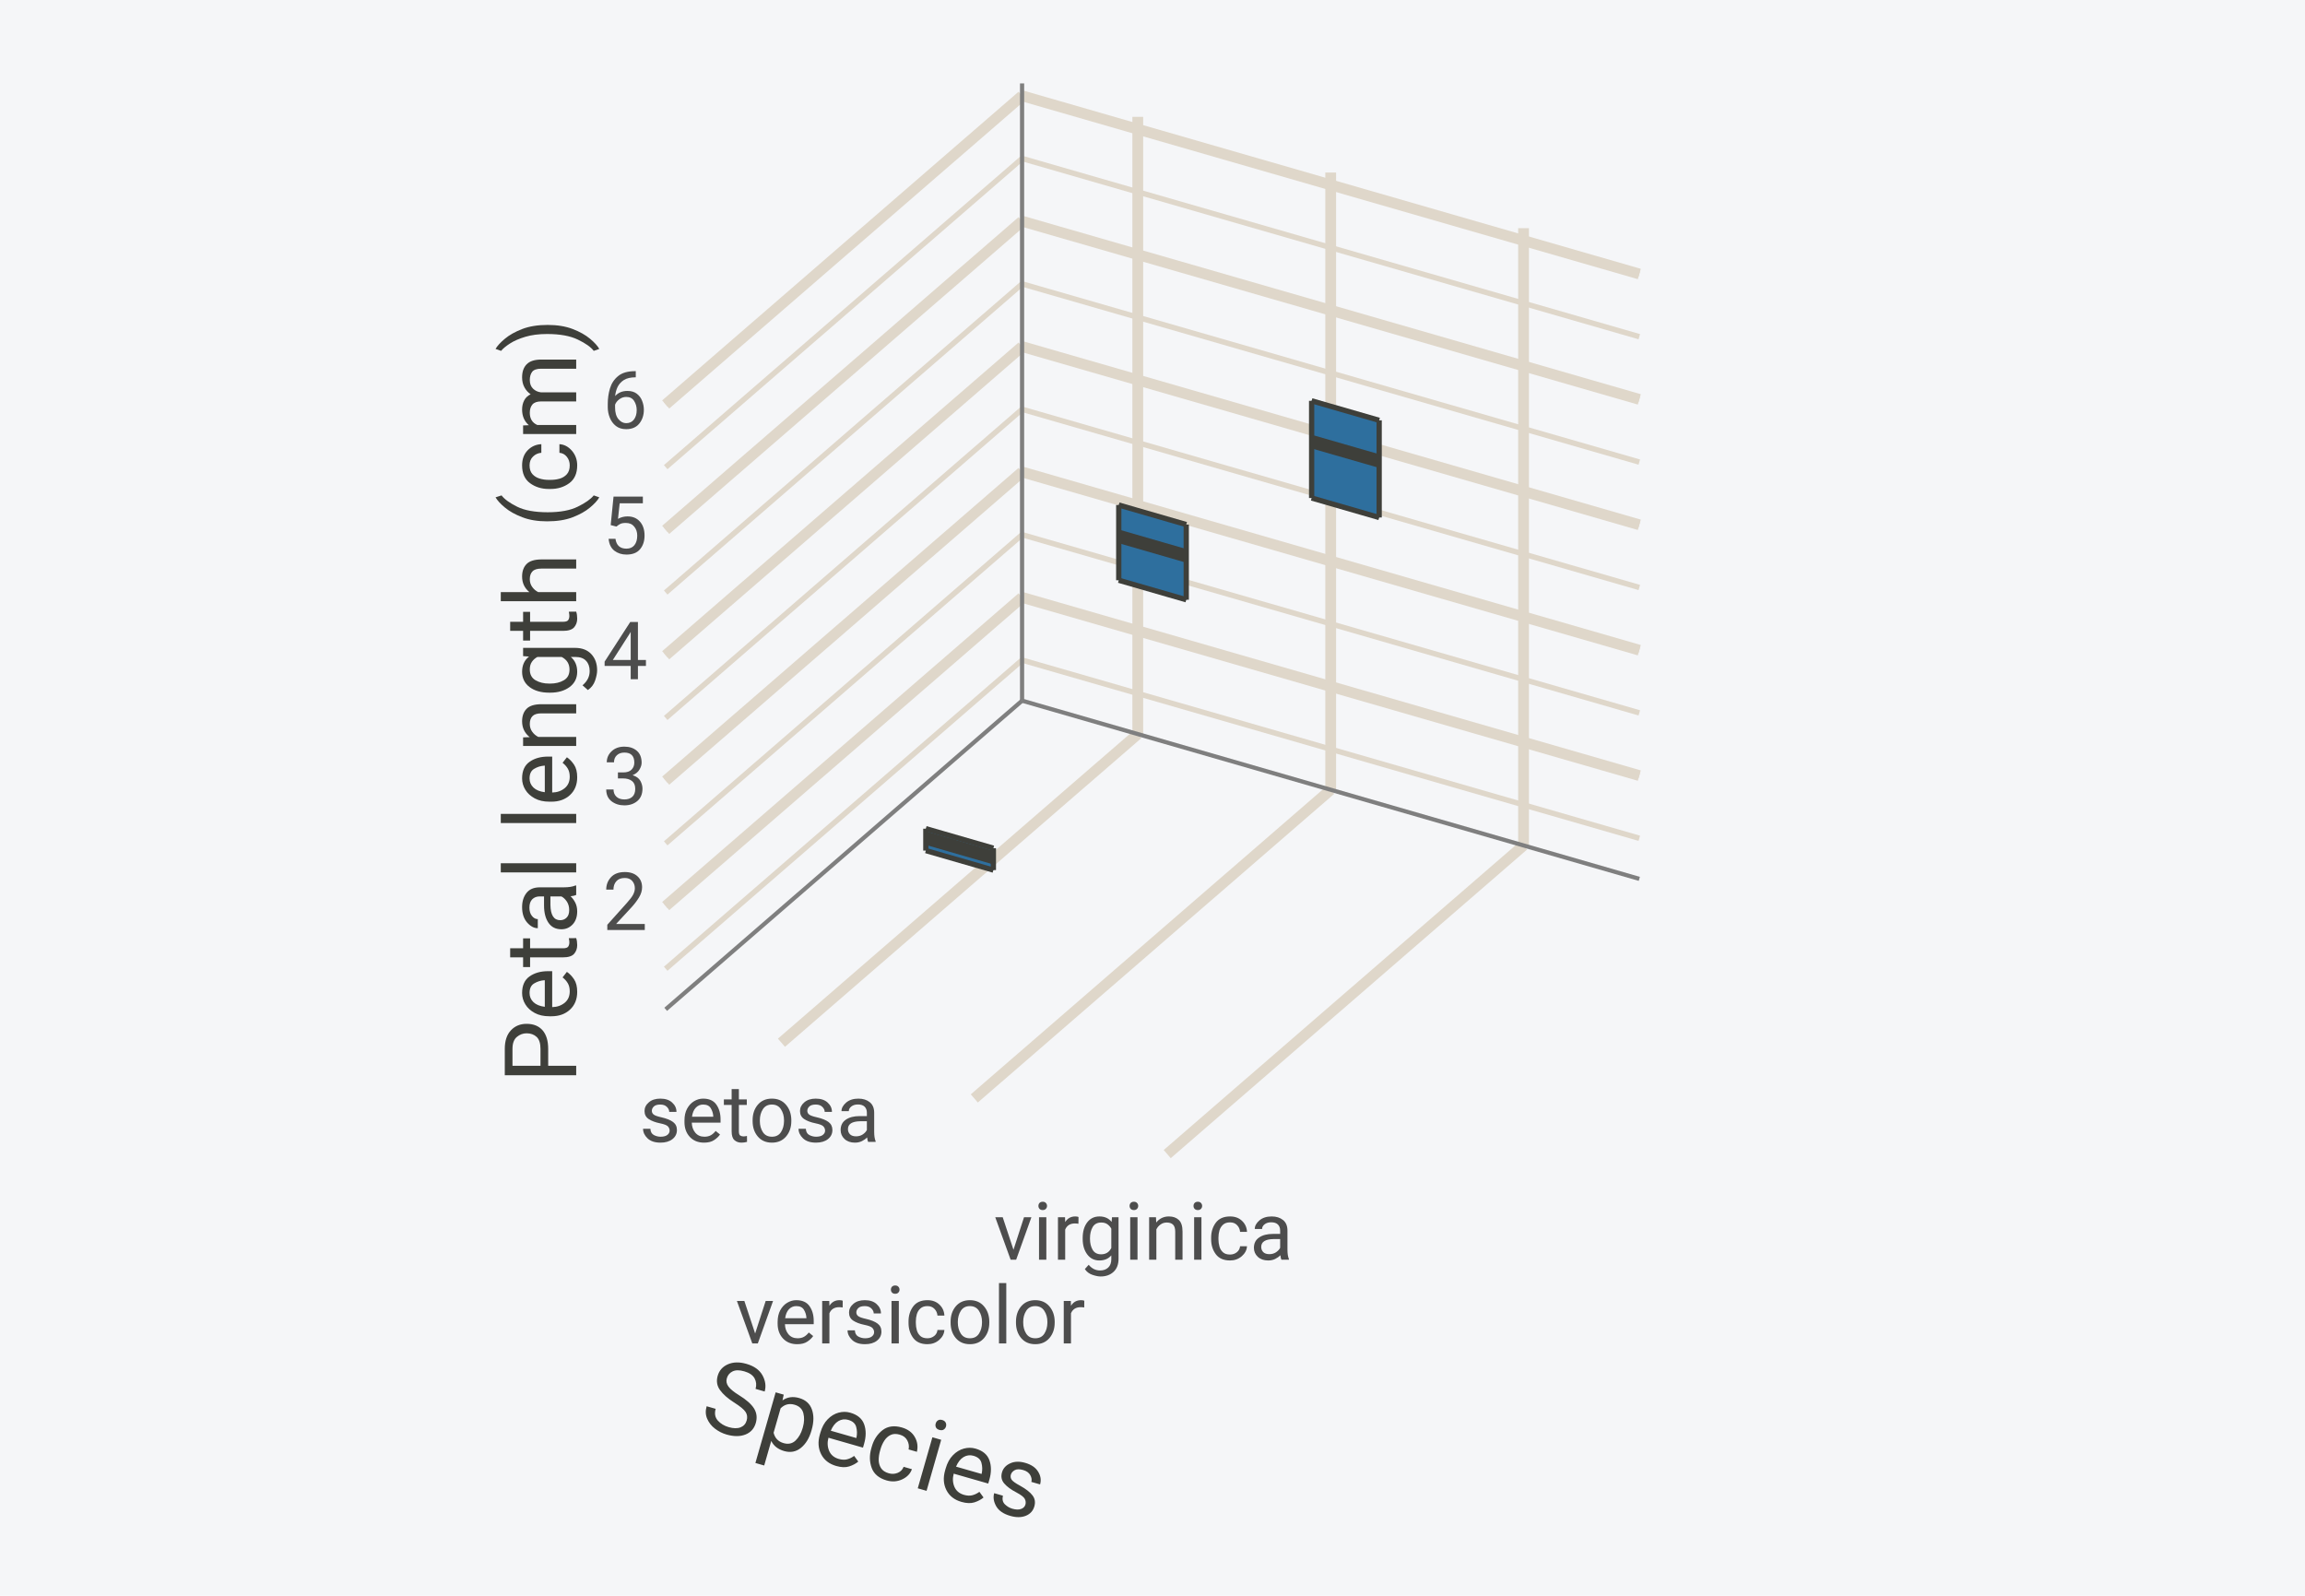
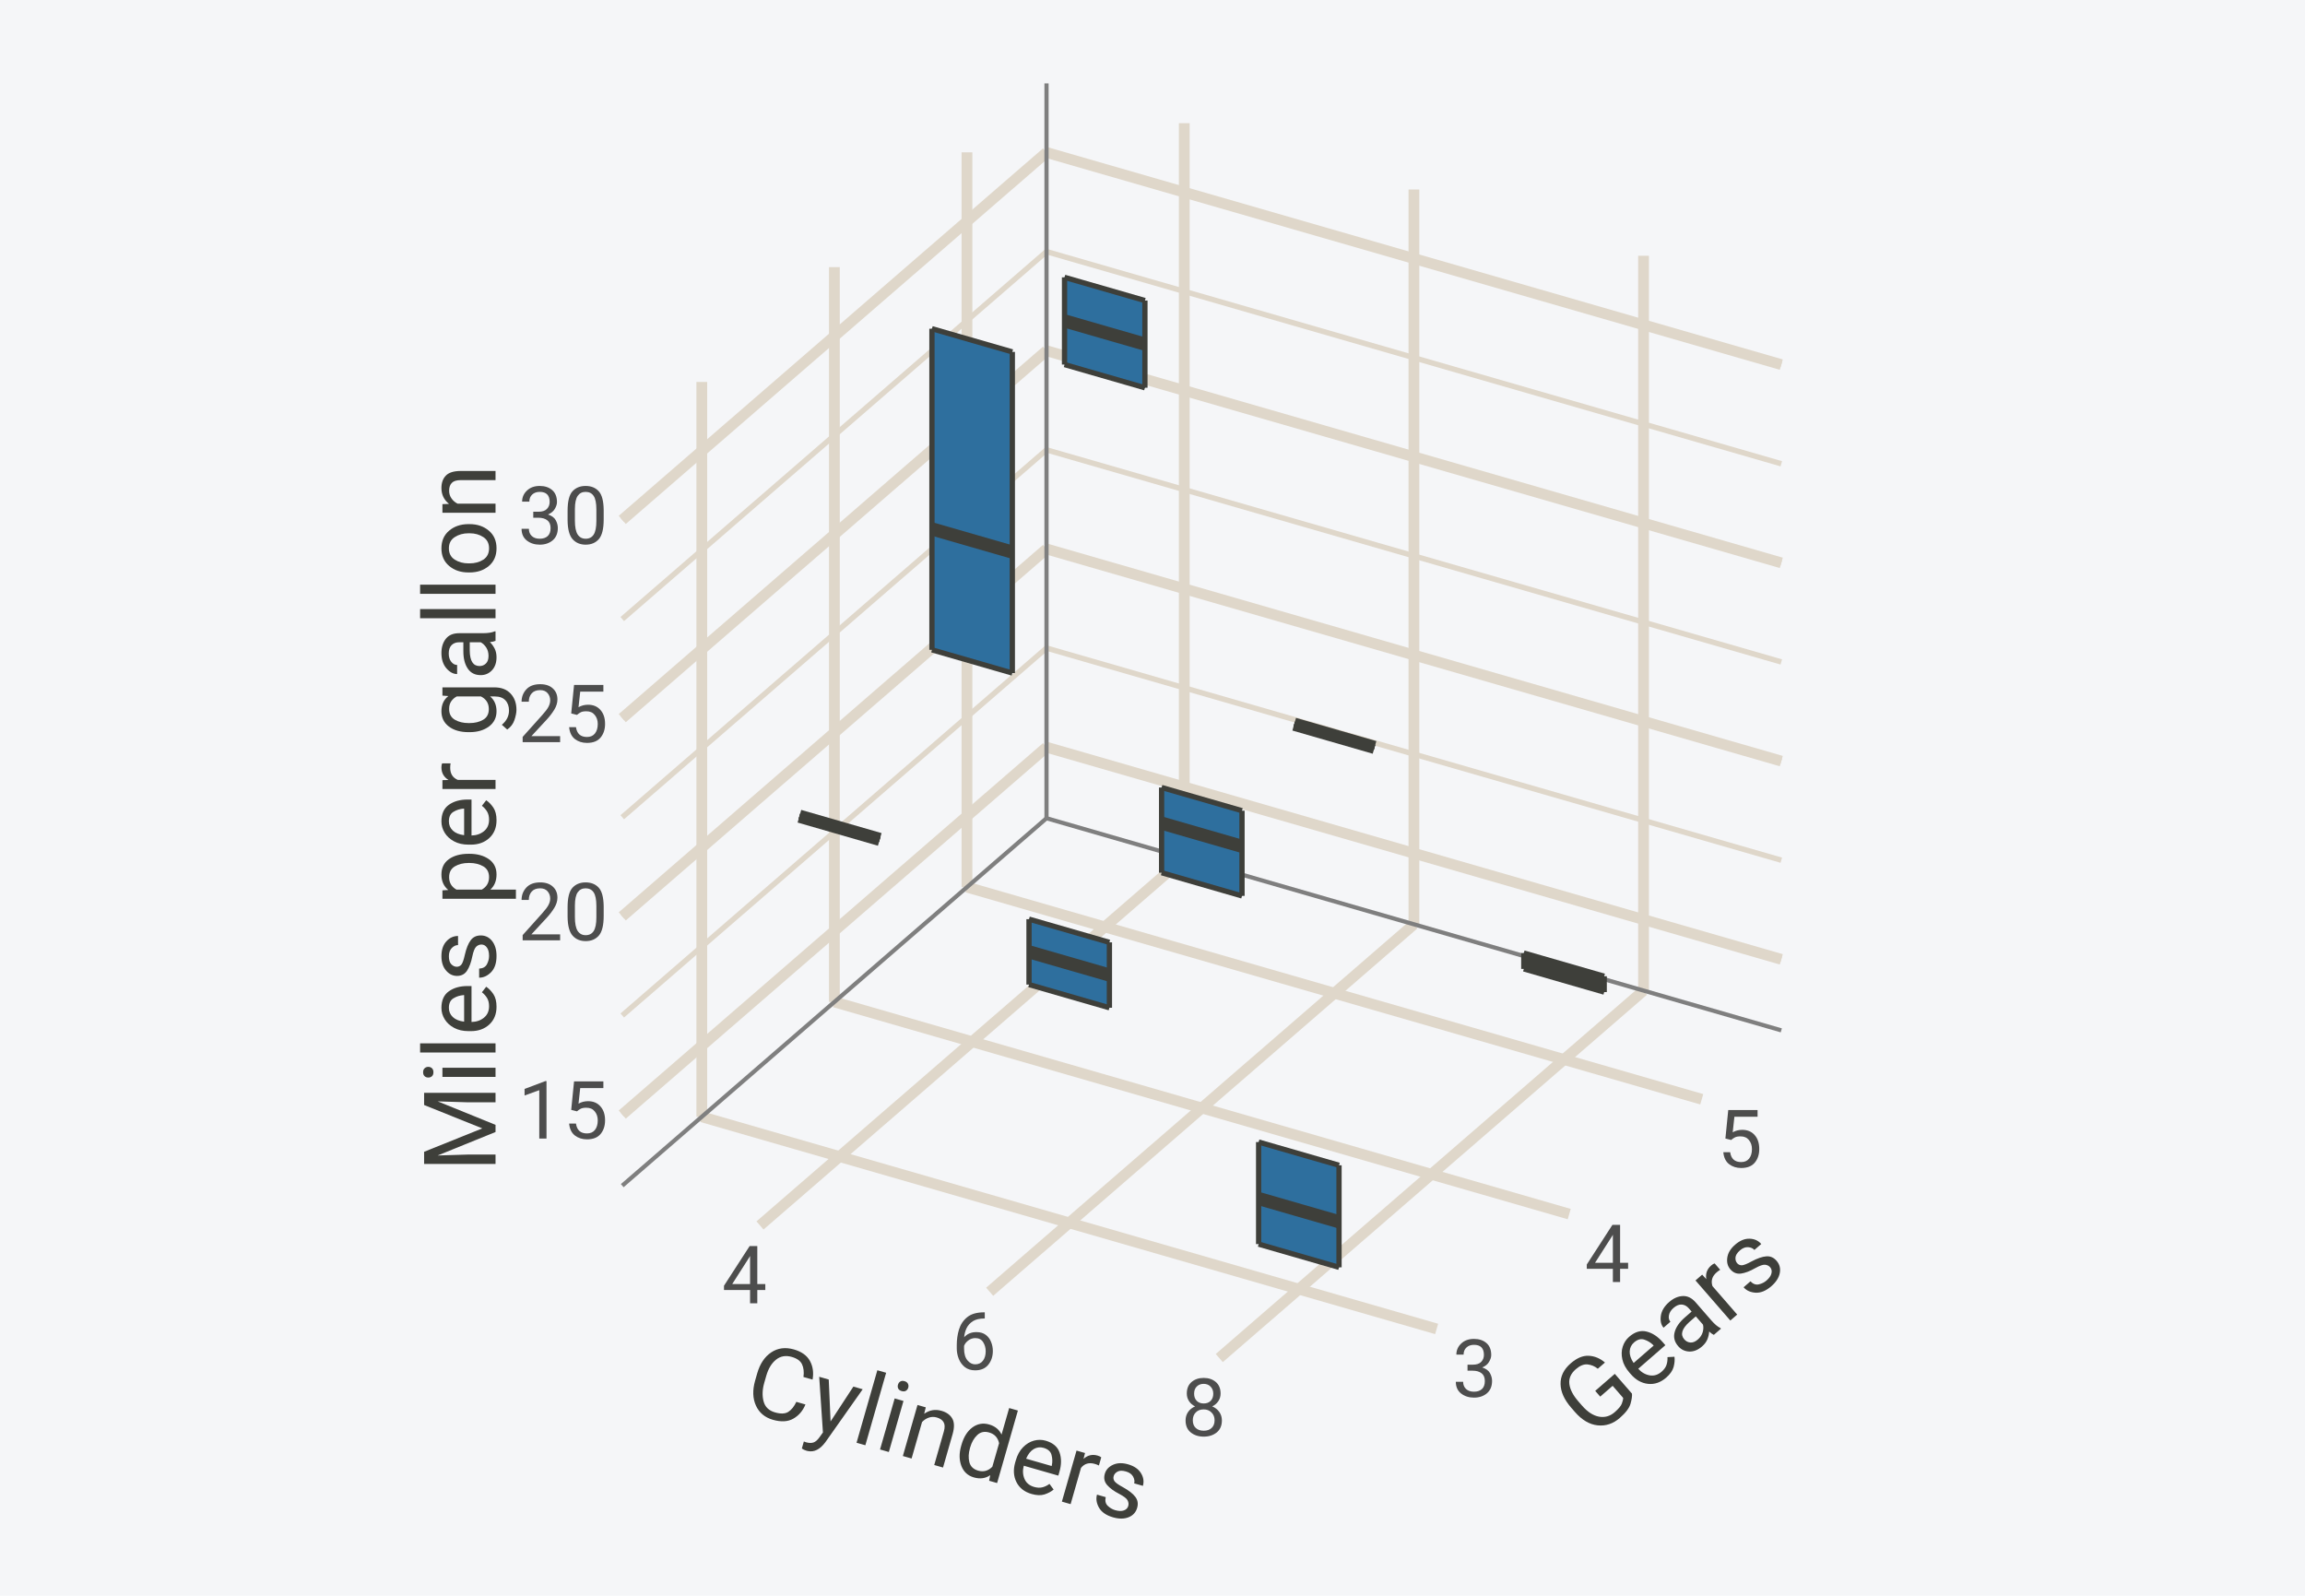
<svg xmlns="http://www.w3.org/2000/svg" width="468.00pt" height="324.00pt" viewBox="0 0 468.00 324.00">
  <g class="svglite">
    <defs>
      <style type="text/css">
    /* theme-aware-processed */
    .svglite line, .svglite polyline, .svglite polygon, .svglite path, .svglite circle {
      fill: none;
      stroke: #3E3F3A;
      stroke-linecap: round;
      stroke-linejoin: round;
      stroke-miterlimit: 10.00;
    }
    .svglite &gt; g &gt; rect {
      fill: none;
      stroke: #3E3F3A;
      stroke-linecap: round;
      stroke-linejoin: round;
      stroke-miterlimit: 10.00;
    }
    .svglite text {
      white-space: pre;
      fill: #3E3F3A;
    }
    .svglite g.glyphgroup path {
      fill: inherit;
      stroke: none;
    }
  </style>
    </defs>
    <rect class="svg-bg" width="100%" height="100%" style="stroke: none; fill: #F5F6F8;" />
    <defs>
      <clipPath id="cpMC4wMHw0NjguMDB8MC4wMHwzMjQuMDA=">
        <rect x="0.00" y="0.00" width="468.00" height="324.00" />
      </clipPath>
    </defs>
    <g clip-path="url(#cpMC4wMHw0NjguMDB8MC4wMHwzMjQuMDA=)">
</g>
    <defs>
      <clipPath id="cpNzIuMDB8Mzk2LjAwfDAuMDB8MzI0LjAw">
        <rect x="72.00" y="0.00" width="324.00" height="324.00" />
      </clipPath>
    </defs>
    <g clip-path="url(#cpNzIuMDB8Mzk2LjAwfDAuMDB8MzI0LjAw)">
      <rect x="72.00" y="0.00" width="324.00" height="324.00" style="stroke-width: 1.65; stroke: none;" />
    </g>
    <g clip-path="url(#cpMC4wMHw0NjguMDB8MC4wMHwzMjQuMDA=)">
      <rect x="80.47" y="8.47" width="307.06" height="307.06" style="stroke-width: 1.65; stroke: none;" />
    </g>
    <defs>
-       <clipPath id="cpODguNDR8Mzc5LjU2fDE2LjQ0fDI0MS42MQ==">
-         <rect x="88.44" y="16.44" width="291.12" height="225.17" />
+       <clipPath id="cpMTA4LjQ1fDM3OS41NnwxNi40NHwyODQuMzA=">
+         <rect x="108.45" y="16.44" width="271.11" height="267.86" />
      </clipPath>
    </defs>
-     <g clip-path="url(#cpODguNDR8Mzc5LjU2fDE2LjQ0fDI0MS42MQ==)">
-       <polyline points="135.16,196.69 207.52,134.02 " style="stroke-width: 1.10; stroke: #DFD7CA; stroke-linecap: butt;" />
-       <polyline points="135.16,183.96 207.52,121.29 " style="stroke-width: 1.10; stroke: #DFD7CA; stroke-linecap: butt;" />
-       <polyline points="135.16,171.23 207.52,108.56 " style="stroke-width: 1.10; stroke: #DFD7CA; stroke-linecap: butt;" />
-       <polyline points="135.16,158.50 207.52,95.83 " style="stroke-width: 1.10; stroke: #DFD7CA; stroke-linecap: butt;" />
-       <polyline points="135.16,145.77 207.52,83.10 " style="stroke-width: 1.10; stroke: #DFD7CA; stroke-linecap: butt;" />
-       <polyline points="135.16,133.04 207.52,70.37 " style="stroke-width: 1.10; stroke: #DFD7CA; stroke-linecap: butt;" />
-       <polyline points="135.16,120.31 207.52,57.64 " style="stroke-width: 1.10; stroke: #DFD7CA; stroke-linecap: butt;" />
-       <polyline points="135.16,107.58 207.52,44.91 " style="stroke-width: 1.10; stroke: #DFD7CA; stroke-linecap: butt;" />
-       <polyline points="135.16,94.85 207.52,32.18 " style="stroke-width: 1.10; stroke: #DFD7CA; stroke-linecap: butt;" />
-       <polyline points="135.16,82.12 207.52,19.45 " style="stroke-width: 1.10; stroke: #DFD7CA; stroke-linecap: butt;" />
-       <polyline points="135.16,183.96 207.52,121.29 " style="stroke-width: 2.19; stroke: #DFD7CA; stroke-linecap: butt;" />
-       <polyline points="135.16,158.50 207.52,95.83 " style="stroke-width: 2.19; stroke: #DFD7CA; stroke-linecap: butt;" />
-       <polyline points="135.16,133.04 207.52,70.37 " style="stroke-width: 2.19; stroke: #DFD7CA; stroke-linecap: butt;" />
-       <polyline points="135.16,107.58 207.52,44.91 " style="stroke-width: 2.19; stroke: #DFD7CA; stroke-linecap: butt;" />
-       <polyline points="135.16,82.12 207.52,19.45 " style="stroke-width: 2.19; stroke: #DFD7CA; stroke-linecap: butt;" />
-       <polyline points="231.01,149.05 231.01,23.72 " style="stroke-width: 2.19; stroke: #DFD7CA; stroke-linecap: butt;" />
-       <polyline points="270.18,160.35 270.18,35.03 " style="stroke-width: 2.19; stroke: #DFD7CA; stroke-linecap: butt;" />
-       <polyline points="309.34,171.66 309.34,46.33 " style="stroke-width: 2.19; stroke: #DFD7CA; stroke-linecap: butt;" />
-       <polyline points="207.52,134.02 332.84,170.20 " style="stroke-width: 1.10; stroke: #DFD7CA; stroke-linecap: butt;" />
-       <polyline points="207.52,121.29 332.84,157.47 " style="stroke-width: 1.10; stroke: #DFD7CA; stroke-linecap: butt;" />
-       <polyline points="207.52,108.56 332.84,144.74 " style="stroke-width: 1.10; stroke: #DFD7CA; stroke-linecap: butt;" />
-       <polyline points="207.52,95.83 332.84,132.01 " style="stroke-width: 1.10; stroke: #DFD7CA; stroke-linecap: butt;" />
-       <polyline points="207.52,83.10 332.84,119.28 " style="stroke-width: 1.10; stroke: #DFD7CA; stroke-linecap: butt;" />
-       <polyline points="207.52,70.37 332.84,106.55 " style="stroke-width: 1.10; stroke: #DFD7CA; stroke-linecap: butt;" />
-       <polyline points="207.52,57.64 332.84,93.82 " style="stroke-width: 1.10; stroke: #DFD7CA; stroke-linecap: butt;" />
-       <polyline points="207.52,44.91 332.84,81.09 " style="stroke-width: 1.10; stroke: #DFD7CA; stroke-linecap: butt;" />
-       <polyline points="207.52,32.18 332.84,68.36 " style="stroke-width: 1.10; stroke: #DFD7CA; stroke-linecap: butt;" />
-       <polyline points="207.52,19.45 332.84,55.63 " style="stroke-width: 1.10; stroke: #DFD7CA; stroke-linecap: butt;" />
-       <polyline points="207.52,121.29 332.84,157.47 " style="stroke-width: 2.19; stroke: #DFD7CA; stroke-linecap: butt;" />
-       <polyline points="207.52,95.83 332.84,132.01 " style="stroke-width: 2.19; stroke: #DFD7CA; stroke-linecap: butt;" />
-       <polyline points="207.52,70.37 332.84,106.55 " style="stroke-width: 2.19; stroke: #DFD7CA; stroke-linecap: butt;" />
-       <polyline points="207.52,44.91 332.84,81.09 " style="stroke-width: 2.19; stroke: #DFD7CA; stroke-linecap: butt;" />
-       <polyline points="207.52,19.45 332.84,55.63 " style="stroke-width: 2.19; stroke: #DFD7CA; stroke-linecap: butt;" />
-       <polyline points="158.66,211.71 231.01,149.05 " style="stroke-width: 2.19; stroke: #DFD7CA; stroke-linecap: butt;" />
-       <polyline points="197.82,223.02 270.18,160.35 " style="stroke-width: 2.19; stroke: #DFD7CA; stroke-linecap: butt;" />
-       <polyline points="236.99,234.32 309.34,171.66 " style="stroke-width: 2.19; stroke: #DFD7CA; stroke-linecap: butt;" />
-       <polyline points="207.52,142.26 332.84,178.44 " style="stroke-width: 0.85; stroke: #7F7F7F; stroke-linecap: butt;" />
-       <polyline points="135.16,204.93 207.52,142.26 " style="stroke-width: 0.85; stroke: #7F7F7F; stroke-linecap: butt;" />
-       <polyline points="207.52,142.26 207.52,16.94 " style="stroke-width: 0.85; stroke: #7F7F7F; stroke-linecap: butt;" />
-       <path d="M 201.69 176.66 L 201.69 172.21 L 187.98 168.25 L 187.98 172.70 ZM 240.85 121.77 L 240.85 106.50 L 227.15 102.54 L 227.15 117.81 ZM 280.02 105.07 L 280.02 85.34 L 266.31 81.38 L 266.31 101.11 Z" style="fill-rule: nonzero; fill: #2E6F9E; stroke-width: 0.75; stroke: none;" />
-       <polygon points="187.98,172.70 187.98,168.25 201.69,172.21 201.69,176.66 " style="stroke-width: 1.07; stroke: none; fill: #2E6F9E;" />
-       <polygon points="227.15,117.81 227.15,102.54 240.85,106.50 240.85,121.77 " style="stroke-width: 1.07; stroke: none; fill: #2E6F9E;" />
-       <polygon points="266.31,101.11 266.31,81.38 280.02,85.34 280.02,105.07 " style="stroke-width: 1.07; stroke: none; fill: #2E6F9E;" />
-       <polyline points="187.98,172.70 187.98,168.25 " style="stroke-width: 1.07; stroke-linecap: butt;" />
-       <polyline points="227.15,117.81 227.15,102.54 " style="stroke-width: 1.07; stroke-linecap: butt;" />
-       <polyline points="266.31,101.11 266.31,81.38 " style="stroke-width: 1.07; stroke-linecap: butt;" />
-       <polyline points="187.98,172.70 201.69,176.66 " style="stroke-width: 1.07; stroke-linecap: butt;" />
-       <polyline points="227.15,117.81 240.85,121.77 " style="stroke-width: 1.07; stroke-linecap: butt;" />
-       <polyline points="266.31,101.11 280.02,105.07 " style="stroke-width: 1.07; stroke-linecap: butt;" />
-       <polyline points="187.98,168.25 201.69,172.21 " style="stroke-width: 1.07; stroke-linecap: butt;" />
-       <polyline points="227.15,102.54 240.85,106.50 " style="stroke-width: 1.07; stroke-linecap: butt;" />
-       <polyline points="266.31,81.38 280.02,85.34 " style="stroke-width: 1.07; stroke-linecap: butt;" />
-       <polyline points="201.69,176.66 201.69,172.21 " style="stroke-width: 1.07; stroke-linecap: butt;" />
-       <polyline points="240.85,121.77 240.85,106.50 " style="stroke-width: 1.07; stroke-linecap: butt;" />
-       <polyline points="280.02,105.07 280.02,85.34 " style="stroke-width: 1.07; stroke-linecap: butt;" />
-       <polyline points="187.98,170.16 201.69,174.12 " style="stroke-width: 2.67; stroke-linecap: butt;" />
-       <polyline points="227.15,108.90 240.85,112.86 " style="stroke-width: 2.67; stroke-linecap: butt;" />
-       <polyline points="266.31,89.66 280.02,93.61 " style="stroke-width: 2.67; stroke-linecap: butt;" />
+     <g clip-path="url(#cpMTA4LjQ1fDM3OS41NnwxNi40NHwyODQuMzA=)">
+       <polyline points="142.49,226.75 142.49,77.55 " style="stroke-width: 2.19; stroke: #DFD7CA; stroke-linecap: butt;" />
+       <polyline points="169.41,203.43 169.41,54.24 " style="stroke-width: 2.19; stroke: #DFD7CA; stroke-linecap: butt;" />
+       <polyline points="196.33,180.12 196.33,30.93 " style="stroke-width: 2.19; stroke: #DFD7CA; stroke-linecap: butt;" />
+       <polyline points="126.34,226.30 212.48,151.71 " style="stroke-width: 1.10; stroke: #DFD7CA; stroke-linecap: butt;" />
+       <polyline points="126.34,206.18 212.48,131.58 " style="stroke-width: 1.10; stroke: #DFD7CA; stroke-linecap: butt;" />
+       <polyline points="126.34,186.06 212.48,111.46 " style="stroke-width: 1.10; stroke: #DFD7CA; stroke-linecap: butt;" />
+       <polyline points="126.34,165.93 212.48,91.34 " style="stroke-width: 1.10; stroke: #DFD7CA; stroke-linecap: butt;" />
+       <polyline points="126.34,145.81 212.48,71.21 " style="stroke-width: 1.10; stroke: #DFD7CA; stroke-linecap: butt;" />
+       <polyline points="126.34,125.69 212.48,51.09 " style="stroke-width: 1.10; stroke: #DFD7CA; stroke-linecap: butt;" />
+       <polyline points="126.34,105.56 212.48,30.96 " style="stroke-width: 1.10; stroke: #DFD7CA; stroke-linecap: butt;" />
+       <polyline points="126.34,226.30 212.48,151.71 " style="stroke-width: 2.19; stroke: #DFD7CA; stroke-linecap: butt;" />
+       <polyline points="126.34,186.06 212.48,111.46 " style="stroke-width: 2.19; stroke: #DFD7CA; stroke-linecap: butt;" />
+       <polyline points="126.34,145.81 212.48,71.21 " style="stroke-width: 2.19; stroke: #DFD7CA; stroke-linecap: butt;" />
+       <polyline points="126.34,105.56 212.48,30.96 " style="stroke-width: 2.19; stroke: #DFD7CA; stroke-linecap: butt;" />
+       <polyline points="240.45,174.21 240.45,25.01 " style="stroke-width: 2.19; stroke: #DFD7CA; stroke-linecap: butt;" />
+       <polyline points="287.08,187.67 287.08,38.47 " style="stroke-width: 2.19; stroke: #DFD7CA; stroke-linecap: butt;" />
+       <polyline points="333.70,201.13 333.70,51.93 " style="stroke-width: 2.19; stroke: #DFD7CA; stroke-linecap: butt;" />
+       <polyline points="212.48,151.71 361.67,194.78 " style="stroke-width: 1.10; stroke: #DFD7CA; stroke-linecap: butt;" />
+       <polyline points="212.48,131.58 361.67,174.65 " style="stroke-width: 1.10; stroke: #DFD7CA; stroke-linecap: butt;" />
+       <polyline points="212.48,111.46 361.67,154.53 " style="stroke-width: 1.10; stroke: #DFD7CA; stroke-linecap: butt;" />
+       <polyline points="212.48,91.34 361.67,134.40 " style="stroke-width: 1.10; stroke: #DFD7CA; stroke-linecap: butt;" />
+       <polyline points="212.48,71.21 361.67,114.28 " style="stroke-width: 1.10; stroke: #DFD7CA; stroke-linecap: butt;" />
+       <polyline points="212.48,51.09 361.67,94.16 " style="stroke-width: 1.10; stroke: #DFD7CA; stroke-linecap: butt;" />
+       <polyline points="212.48,30.96 361.67,74.03 " style="stroke-width: 1.10; stroke: #DFD7CA; stroke-linecap: butt;" />
+       <polyline points="212.48,151.71 361.67,194.78 " style="stroke-width: 2.19; stroke: #DFD7CA; stroke-linecap: butt;" />
+       <polyline points="212.48,111.46 361.67,154.53 " style="stroke-width: 2.19; stroke: #DFD7CA; stroke-linecap: butt;" />
+       <polyline points="212.48,71.21 361.67,114.28 " style="stroke-width: 2.19; stroke: #DFD7CA; stroke-linecap: butt;" />
+       <polyline points="212.48,30.96 361.67,74.03 " style="stroke-width: 2.19; stroke: #DFD7CA; stroke-linecap: butt;" />
+       <polyline points="154.31,248.81 240.45,174.21 " style="stroke-width: 2.19; stroke: #DFD7CA; stroke-linecap: butt;" />
+       <polyline points="200.94,262.27 287.08,187.67 " style="stroke-width: 2.19; stroke: #DFD7CA; stroke-linecap: butt;" />
+       <polyline points="247.56,275.73 333.70,201.13 " style="stroke-width: 2.19; stroke: #DFD7CA; stroke-linecap: butt;" />
+       <polyline points="142.49,226.75 291.69,269.82 " style="stroke-width: 2.19; stroke: #DFD7CA; stroke-linecap: butt;" />
+       <polyline points="169.41,203.43 318.61,246.50 " style="stroke-width: 2.19; stroke: #DFD7CA; stroke-linecap: butt;" />
+       <polyline points="196.33,180.12 345.52,223.19 " style="stroke-width: 2.19; stroke: #DFD7CA; stroke-linecap: butt;" />
+       <polyline points="212.48,166.13 361.67,209.20 " style="stroke-width: 0.85; stroke: #7F7F7F; stroke-linecap: butt;" />
+       <polyline points="126.34,240.73 212.48,166.13 " style="stroke-width: 0.85; stroke: #7F7F7F; stroke-linecap: butt;" />
+       <polyline points="212.48,166.13 212.48,16.94 " style="stroke-width: 0.85; stroke: #7F7F7F; stroke-linecap: butt;" />
+       <path d="M 325.71 201.43 L 325.71 198.21 L 309.39 193.50 L 309.39 196.72 ZM 232.46 78.73 L 232.46 61.02 L 216.14 56.31 L 216.14 74.02 ZM 252.17 181.90 L 252.17 164.60 L 235.85 159.89 L 235.85 177.19 ZM 205.54 136.65 L 205.54 71.45 L 189.22 66.74 L 189.22 131.94 ZM 225.25 204.61 L 225.25 191.33 L 208.93 186.62 L 208.93 199.90 ZM 271.87 257.31 L 271.87 236.59 L 255.55 231.88 L 255.55 252.60 Z" style="fill-rule: nonzero; fill: #2E6F9E; stroke-width: 0.75; stroke: none;" />
+       <polygon points="309.39,196.72 309.39,193.50 325.71,198.21 325.71,201.43 " style="stroke-width: 1.07; stroke: none; fill: #2E6F9E;" />
+       <polygon points="216.14,74.02 216.14,56.31 232.46,61.02 232.46,78.73 " style="stroke-width: 1.07; stroke: none; fill: #2E6F9E;" />
+       <polygon points="235.85,177.19 235.85,159.89 252.17,164.60 252.17,181.90 " style="stroke-width: 1.07; stroke: none; fill: #2E6F9E;" />
+       <polygon points="189.22,131.94 189.22,66.74 205.54,71.45 205.54,136.65 " style="stroke-width: 1.07; stroke: none; fill: #2E6F9E;" />
+       <polygon points="208.93,199.90 208.93,186.62 225.25,191.33 225.25,204.61 " style="stroke-width: 1.07; stroke: none; fill: #2E6F9E;" />
+       <polygon points="255.55,252.60 255.55,231.88 271.87,236.59 271.87,257.31 " style="stroke-width: 1.07; stroke: none; fill: #2E6F9E;" />
+       <polyline points="162.31,165.72 162.31,165.72 " style="stroke-width: 1.07; stroke-linecap: butt;" />
+       <polyline points="262.77,147.04 262.77,147.04 " style="stroke-width: 1.07; stroke-linecap: butt;" />
+       <polyline points="162.31,165.72 178.62,170.43 " style="stroke-width: 1.07; stroke-linecap: butt;" />
+       <polyline points="262.77,147.04 279.08,151.75 " style="stroke-width: 1.07; stroke-linecap: butt;" />
+       <polyline points="162.31,165.72 178.62,170.43 " style="stroke-width: 1.07; stroke-linecap: butt;" />
+       <polyline points="262.77,147.04 279.08,151.75 " style="stroke-width: 1.07; stroke-linecap: butt;" />
+       <polyline points="178.62,170.43 178.62,170.43 " style="stroke-width: 1.07; stroke-linecap: butt;" />
+       <polyline points="279.08,151.75 279.08,151.75 " style="stroke-width: 1.07; stroke-linecap: butt;" />
+       <polyline points="162.31,165.72 178.62,170.43 " style="stroke-width: 2.67; stroke-linecap: butt;" />
+       <polyline points="262.77,147.04 279.08,151.75 " style="stroke-width: 2.67; stroke-linecap: butt;" />
+       <polyline points="189.22,131.94 189.22,66.74 " style="stroke-width: 1.07; stroke-linecap: butt;" />
+       <polyline points="216.14,74.02 216.14,56.31 " style="stroke-width: 1.07; stroke-linecap: butt;" />
+       <polyline points="208.93,199.90 208.93,186.62 " style="stroke-width: 1.07; stroke-linecap: butt;" />
+       <polyline points="235.85,177.19 235.85,159.89 " style="stroke-width: 1.07; stroke-linecap: butt;" />
+       <polyline points="255.55,252.60 255.55,231.88 " style="stroke-width: 1.07; stroke-linecap: butt;" />
+       <polyline points="309.39,196.72 309.39,193.50 " style="stroke-width: 1.07; stroke-linecap: butt;" />
+       <polyline points="189.22,131.94 205.54,136.65 " style="stroke-width: 1.07; stroke-linecap: butt;" />
+       <polyline points="216.14,74.02 232.46,78.73 " style="stroke-width: 1.07; stroke-linecap: butt;" />
+       <polyline points="235.85,177.19 252.17,181.90 " style="stroke-width: 1.07; stroke-linecap: butt;" />
+       <polyline points="309.39,196.72 325.71,201.43 " style="stroke-width: 1.07; stroke-linecap: butt;" />
+       <polyline points="216.14,56.31 232.46,61.02 " style="stroke-width: 1.07; stroke-linecap: butt;" />
+       <polyline points="309.39,193.50 325.71,198.21 " style="stroke-width: 1.07; stroke-linecap: butt;" />
+       <polyline points="205.54,136.65 205.54,71.45 " style="stroke-width: 1.07; stroke-linecap: butt;" />
+       <polyline points="189.22,107.39 205.54,112.10 " style="stroke-width: 2.67; stroke-linecap: butt;" />
+       <polyline points="208.93,199.90 225.25,204.61 " style="stroke-width: 1.07; stroke-linecap: butt;" />
+       <polyline points="255.55,252.60 271.87,257.31 " style="stroke-width: 1.07; stroke-linecap: butt;" />
+       <polyline points="189.22,66.74 205.54,71.45 " style="stroke-width: 1.07; stroke-linecap: butt;" />
+       <polyline points="208.93,186.62 225.25,191.33 " style="stroke-width: 1.07; stroke-linecap: butt;" />
+       <polyline points="235.85,159.89 252.17,164.60 " style="stroke-width: 1.07; stroke-linecap: butt;" />
+       <polyline points="255.55,231.88 271.87,236.59 " style="stroke-width: 1.07; stroke-linecap: butt;" />
+       <polyline points="232.46,78.73 232.46,61.02 " style="stroke-width: 1.07; stroke-linecap: butt;" />
+       <polyline points="225.25,204.61 225.25,191.33 " style="stroke-width: 1.07; stroke-linecap: butt;" />
+       <polyline points="252.17,181.90 252.17,164.60 " style="stroke-width: 1.07; stroke-linecap: butt;" />
+       <polyline points="271.87,257.31 271.87,236.59 " style="stroke-width: 1.07; stroke-linecap: butt;" />
+       <polyline points="325.71,201.43 325.71,198.21 " style="stroke-width: 1.07; stroke-linecap: butt;" />
+       <polyline points="216.14,65.16 232.46,69.87 " style="stroke-width: 2.67; stroke-linecap: butt;" />
+       <polyline points="208.93,193.26 225.25,197.97 " style="stroke-width: 2.67; stroke-linecap: butt;" />
+       <polyline points="235.85,167.13 252.17,171.84 " style="stroke-width: 2.67; stroke-linecap: butt;" />
+       <polyline points="255.55,243.35 271.87,248.06 " style="stroke-width: 2.67; stroke-linecap: butt;" />
+       <polyline points="309.39,195.11 325.71,199.82 " style="stroke-width: 2.67; stroke-linecap: butt;" />
    </g>
    <g clip-path="url(#cpMC4wMHw0NjguMDB8MC4wMHwzMjQuMDA=)">
-       <text x="154.25" y="231.84" text-anchor="middle" style="font-size: 1.36em;fill: #4D4D4D; font-family: &quot;Roboto&quot;, -apple-system, BlinkMacSystemFont, &quot;Segoe UI&quot;, system-ui, sans-serif;">setosa</text>
-       <text x="184.87" y="272.76" text-anchor="middle" style="font-size: 1.36em;fill: #4D4D4D; font-family: &quot;Roboto&quot;, -apple-system, BlinkMacSystemFont, &quot;Segoe UI&quot;, system-ui, sans-serif;">versicolor</text>
-       <text x="232.20" y="255.76" text-anchor="middle" style="font-size: 1.36em;fill: #4D4D4D; font-family: &quot;Roboto&quot;, -apple-system, BlinkMacSystemFont, &quot;Segoe UI&quot;, system-ui, sans-serif;">virginica</text>
-       <text transform="translate(175.84,299.17) rotate(16)" text-anchor="middle" style="font-size: 1.7em; font-family: &quot;Roboto&quot;, -apple-system, BlinkMacSystemFont, &quot;Segoe UI&quot;, system-ui, sans-serif;">Species</text>
-       <text x="126.92" y="188.82" text-anchor="middle" style="font-size: 1.36em;fill: #4D4D4D; font-family: &quot;Roboto&quot;, -apple-system, BlinkMacSystemFont, &quot;Segoe UI&quot;, system-ui, sans-serif;">2</text>
-       <text x="126.92" y="163.36" text-anchor="middle" style="font-size: 1.36em;fill: #4D4D4D; font-family: &quot;Roboto&quot;, -apple-system, BlinkMacSystemFont, &quot;Segoe UI&quot;, system-ui, sans-serif;">3</text>
-       <text x="126.92" y="137.90" text-anchor="middle" style="font-size: 1.36em;fill: #4D4D4D; font-family: &quot;Roboto&quot;, -apple-system, BlinkMacSystemFont, &quot;Segoe UI&quot;, system-ui, sans-serif;">4</text>
-       <text x="126.92" y="112.44" text-anchor="middle" style="font-size: 1.36em;fill: #4D4D4D; font-family: &quot;Roboto&quot;, -apple-system, BlinkMacSystemFont, &quot;Segoe UI&quot;, system-ui, sans-serif;">5</text>
-       <text x="126.92" y="86.98" text-anchor="middle" style="font-size: 1.36em;fill: #4D4D4D; font-family: &quot;Roboto&quot;, -apple-system, BlinkMacSystemFont, &quot;Segoe UI&quot;, system-ui, sans-serif;">6</text>
-       <text transform="translate(116.99,142.26) rotate(-90)" text-anchor="middle" style="font-size: 1.7em; font-family: &quot;Roboto&quot;, -apple-system, BlinkMacSystemFont, &quot;Segoe UI&quot;, system-ui, sans-serif;">Petal length (cm)</text>
+       <text x="151.16" y="264.61" text-anchor="middle" style="font-size: 1.36em;fill: #4D4D4D; font-family: &quot;Roboto&quot;, -apple-system, BlinkMacSystemFont, &quot;Segoe UI&quot;, system-ui, sans-serif;">4</text>
+       <text x="197.78" y="278.07" text-anchor="middle" style="font-size: 1.36em;fill: #4D4D4D; font-family: &quot;Roboto&quot;, -apple-system, BlinkMacSystemFont, &quot;Segoe UI&quot;, system-ui, sans-serif;">6</text>
+       <text x="244.41" y="291.53" text-anchor="middle" style="font-size: 1.36em;fill: #4D4D4D; font-family: &quot;Roboto&quot;, -apple-system, BlinkMacSystemFont, &quot;Segoe UI&quot;, system-ui, sans-serif;">8</text>
+       <text transform="translate(190.70,297.74) rotate(16)" text-anchor="middle" style="font-size: 1.7em; font-family: &quot;Roboto&quot;, -apple-system, BlinkMacSystemFont, &quot;Segoe UI&quot;, system-ui, sans-serif;">Cylinders</text>
+       <text x="299.42" y="283.61" text-anchor="middle" style="font-size: 1.36em;fill: #4D4D4D; font-family: &quot;Roboto&quot;, -apple-system, BlinkMacSystemFont, &quot;Segoe UI&quot;, system-ui, sans-serif;">3</text>
+       <text x="326.34" y="260.30" text-anchor="middle" style="font-size: 1.36em;fill: #4D4D4D; font-family: &quot;Roboto&quot;, -apple-system, BlinkMacSystemFont, &quot;Segoe UI&quot;, system-ui, sans-serif;">4</text>
+       <text x="353.25" y="236.99" text-anchor="middle" style="font-size: 1.36em;fill: #4D4D4D; font-family: &quot;Roboto&quot;, -apple-system, BlinkMacSystemFont, &quot;Segoe UI&quot;, system-ui, sans-serif;">5</text>
+       <text transform="translate(343.33,275.06) rotate(-41)" text-anchor="middle" style="font-size: 1.7em; font-family: &quot;Roboto&quot;, -apple-system, BlinkMacSystemFont, &quot;Segoe UI&quot;, system-ui, sans-serif;">Gears</text>
+       <text x="114.32" y="231.17" text-anchor="middle" style="font-size: 1.36em;fill: #4D4D4D; font-family: &quot;Roboto&quot;, -apple-system, BlinkMacSystemFont, &quot;Segoe UI&quot;, system-ui, sans-serif;">15</text>
+       <text x="114.32" y="190.92" text-anchor="middle" style="font-size: 1.36em;fill: #4D4D4D; font-family: &quot;Roboto&quot;, -apple-system, BlinkMacSystemFont, &quot;Segoe UI&quot;, system-ui, sans-serif;">20</text>
+       <text x="114.32" y="150.68" text-anchor="middle" style="font-size: 1.36em;fill: #4D4D4D; font-family: &quot;Roboto&quot;, -apple-system, BlinkMacSystemFont, &quot;Segoe UI&quot;, system-ui, sans-serif;">25</text>
+       <text x="114.32" y="110.43" text-anchor="middle" style="font-size: 1.36em;fill: #4D4D4D; font-family: &quot;Roboto&quot;, -apple-system, BlinkMacSystemFont, &quot;Segoe UI&quot;, system-ui, sans-serif;">30</text>
+       <text transform="translate(100.61,166.13) rotate(-90)" text-anchor="middle" style="font-size: 1.7em; font-family: &quot;Roboto&quot;, -apple-system, BlinkMacSystemFont, &quot;Segoe UI&quot;, system-ui, sans-serif;">Miles per gallon</text>
    </g>
  </g>
</svg>
